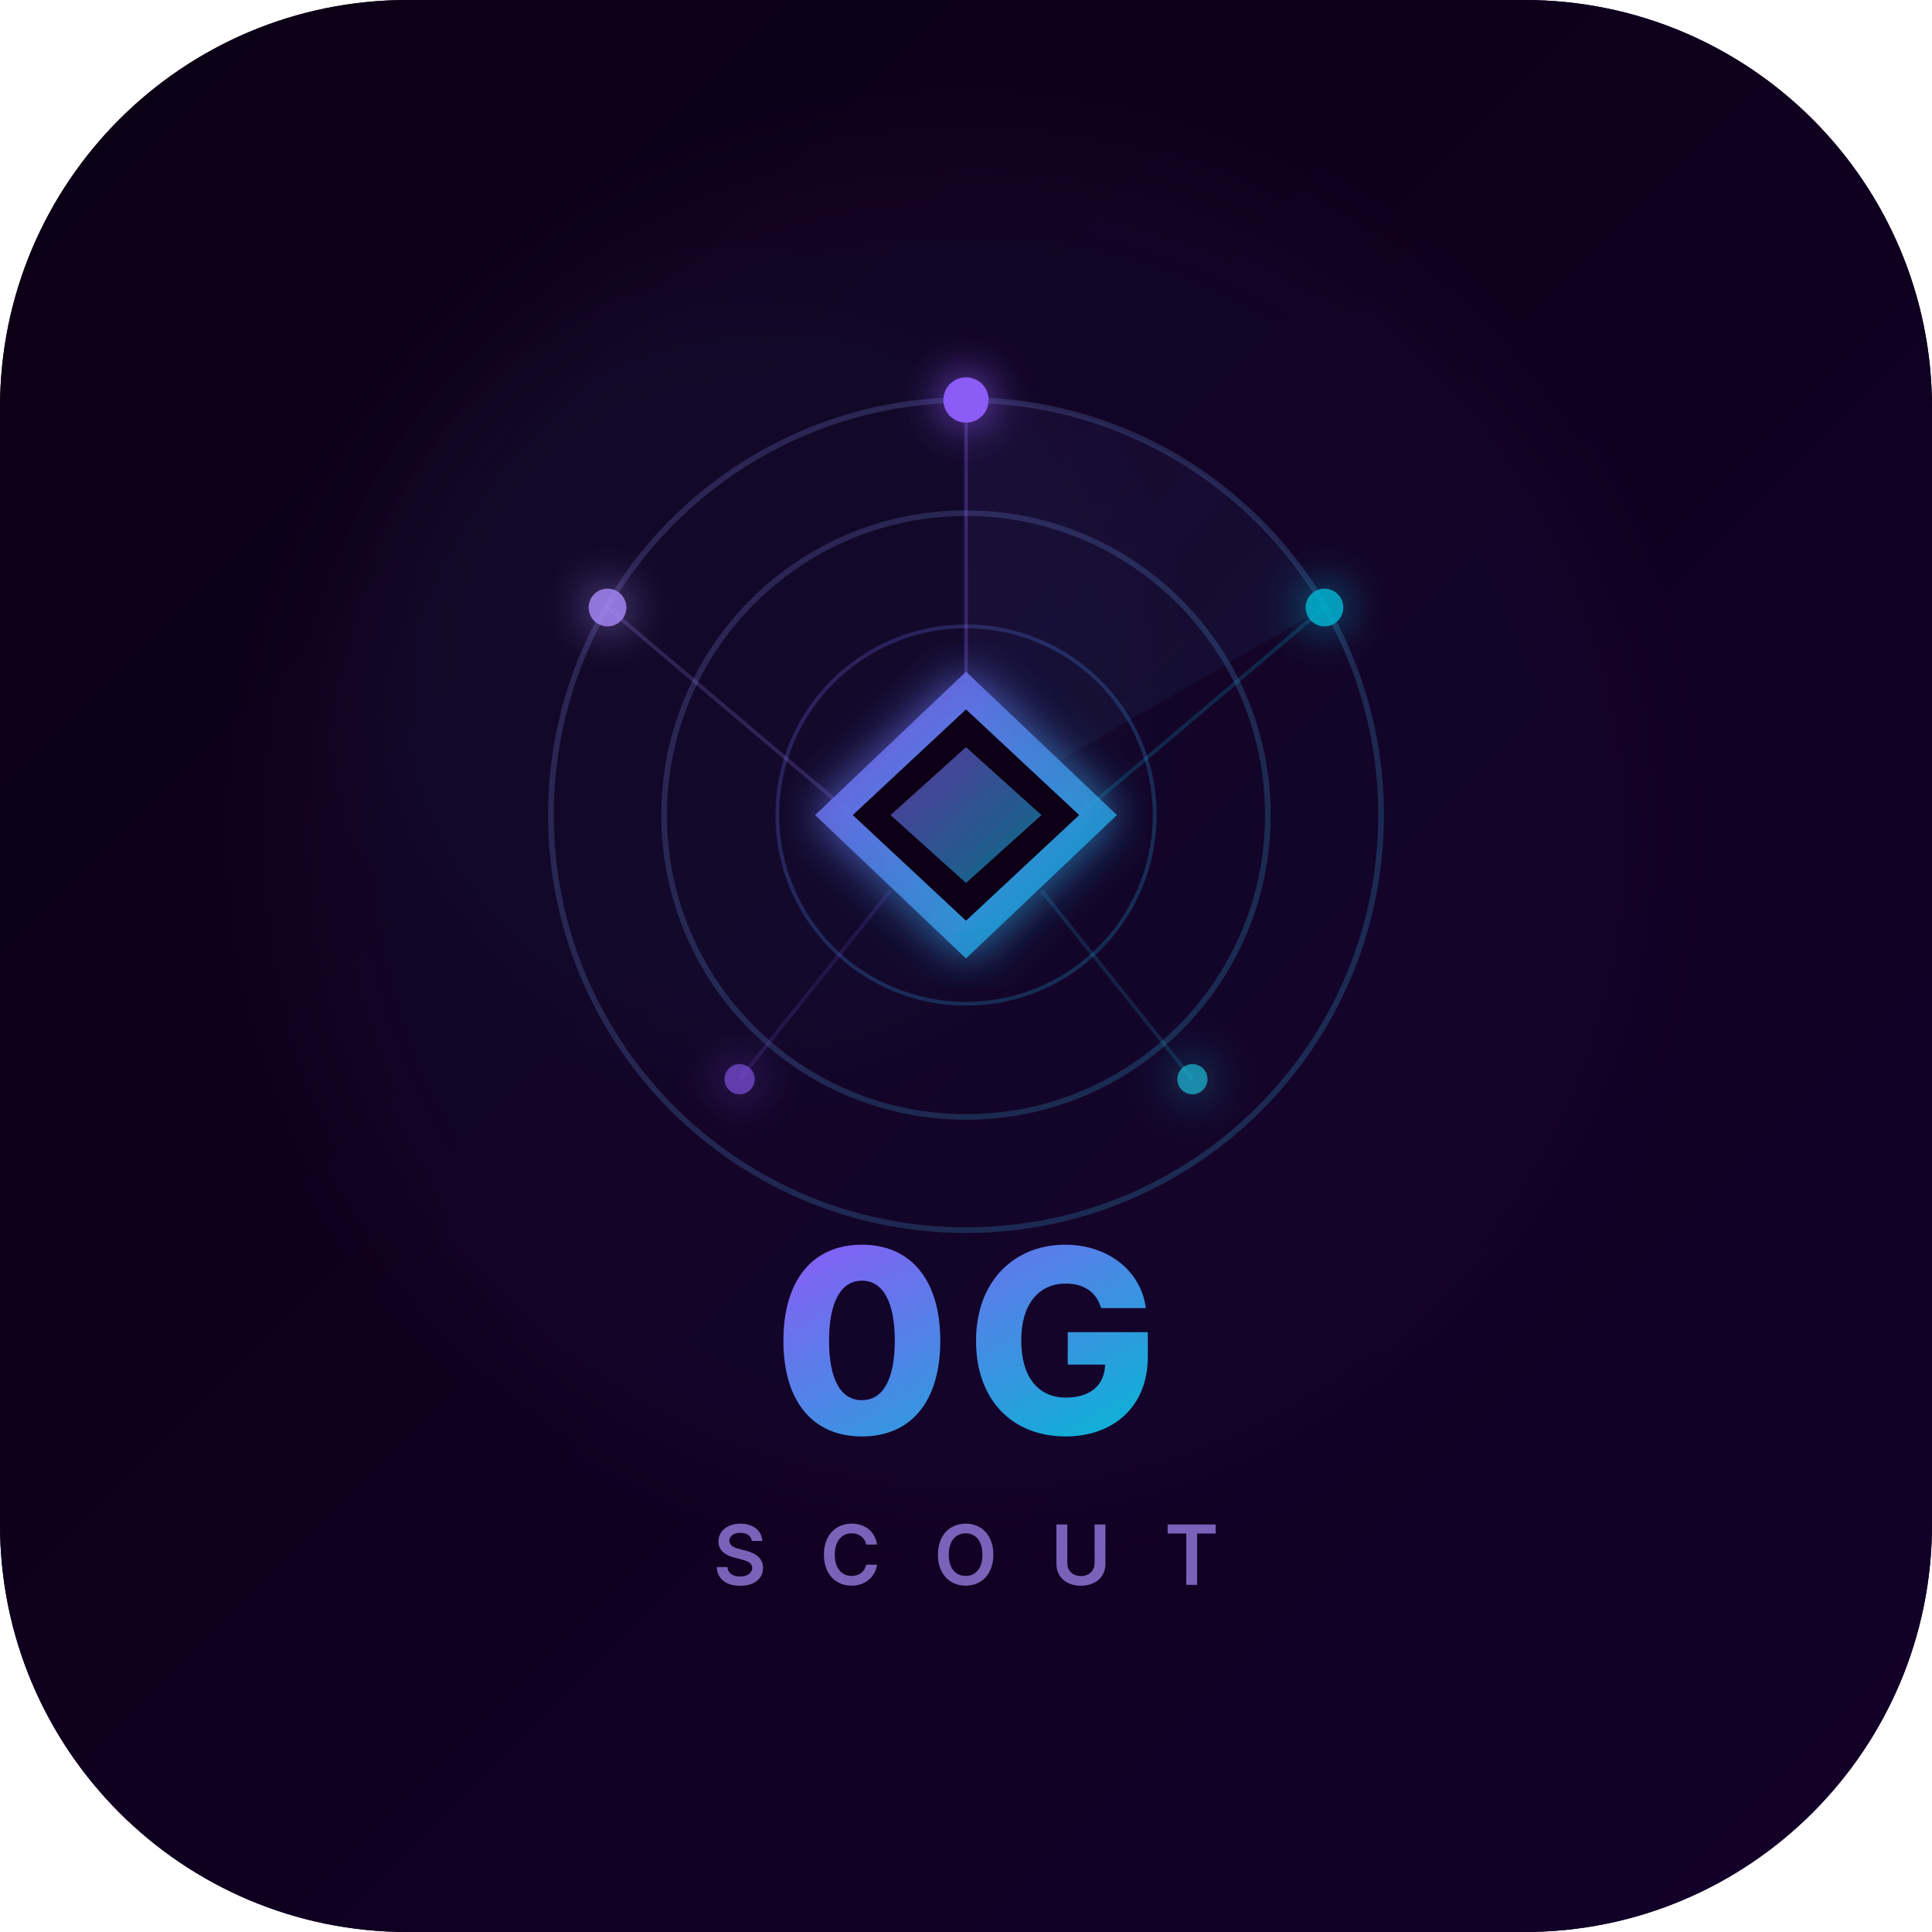
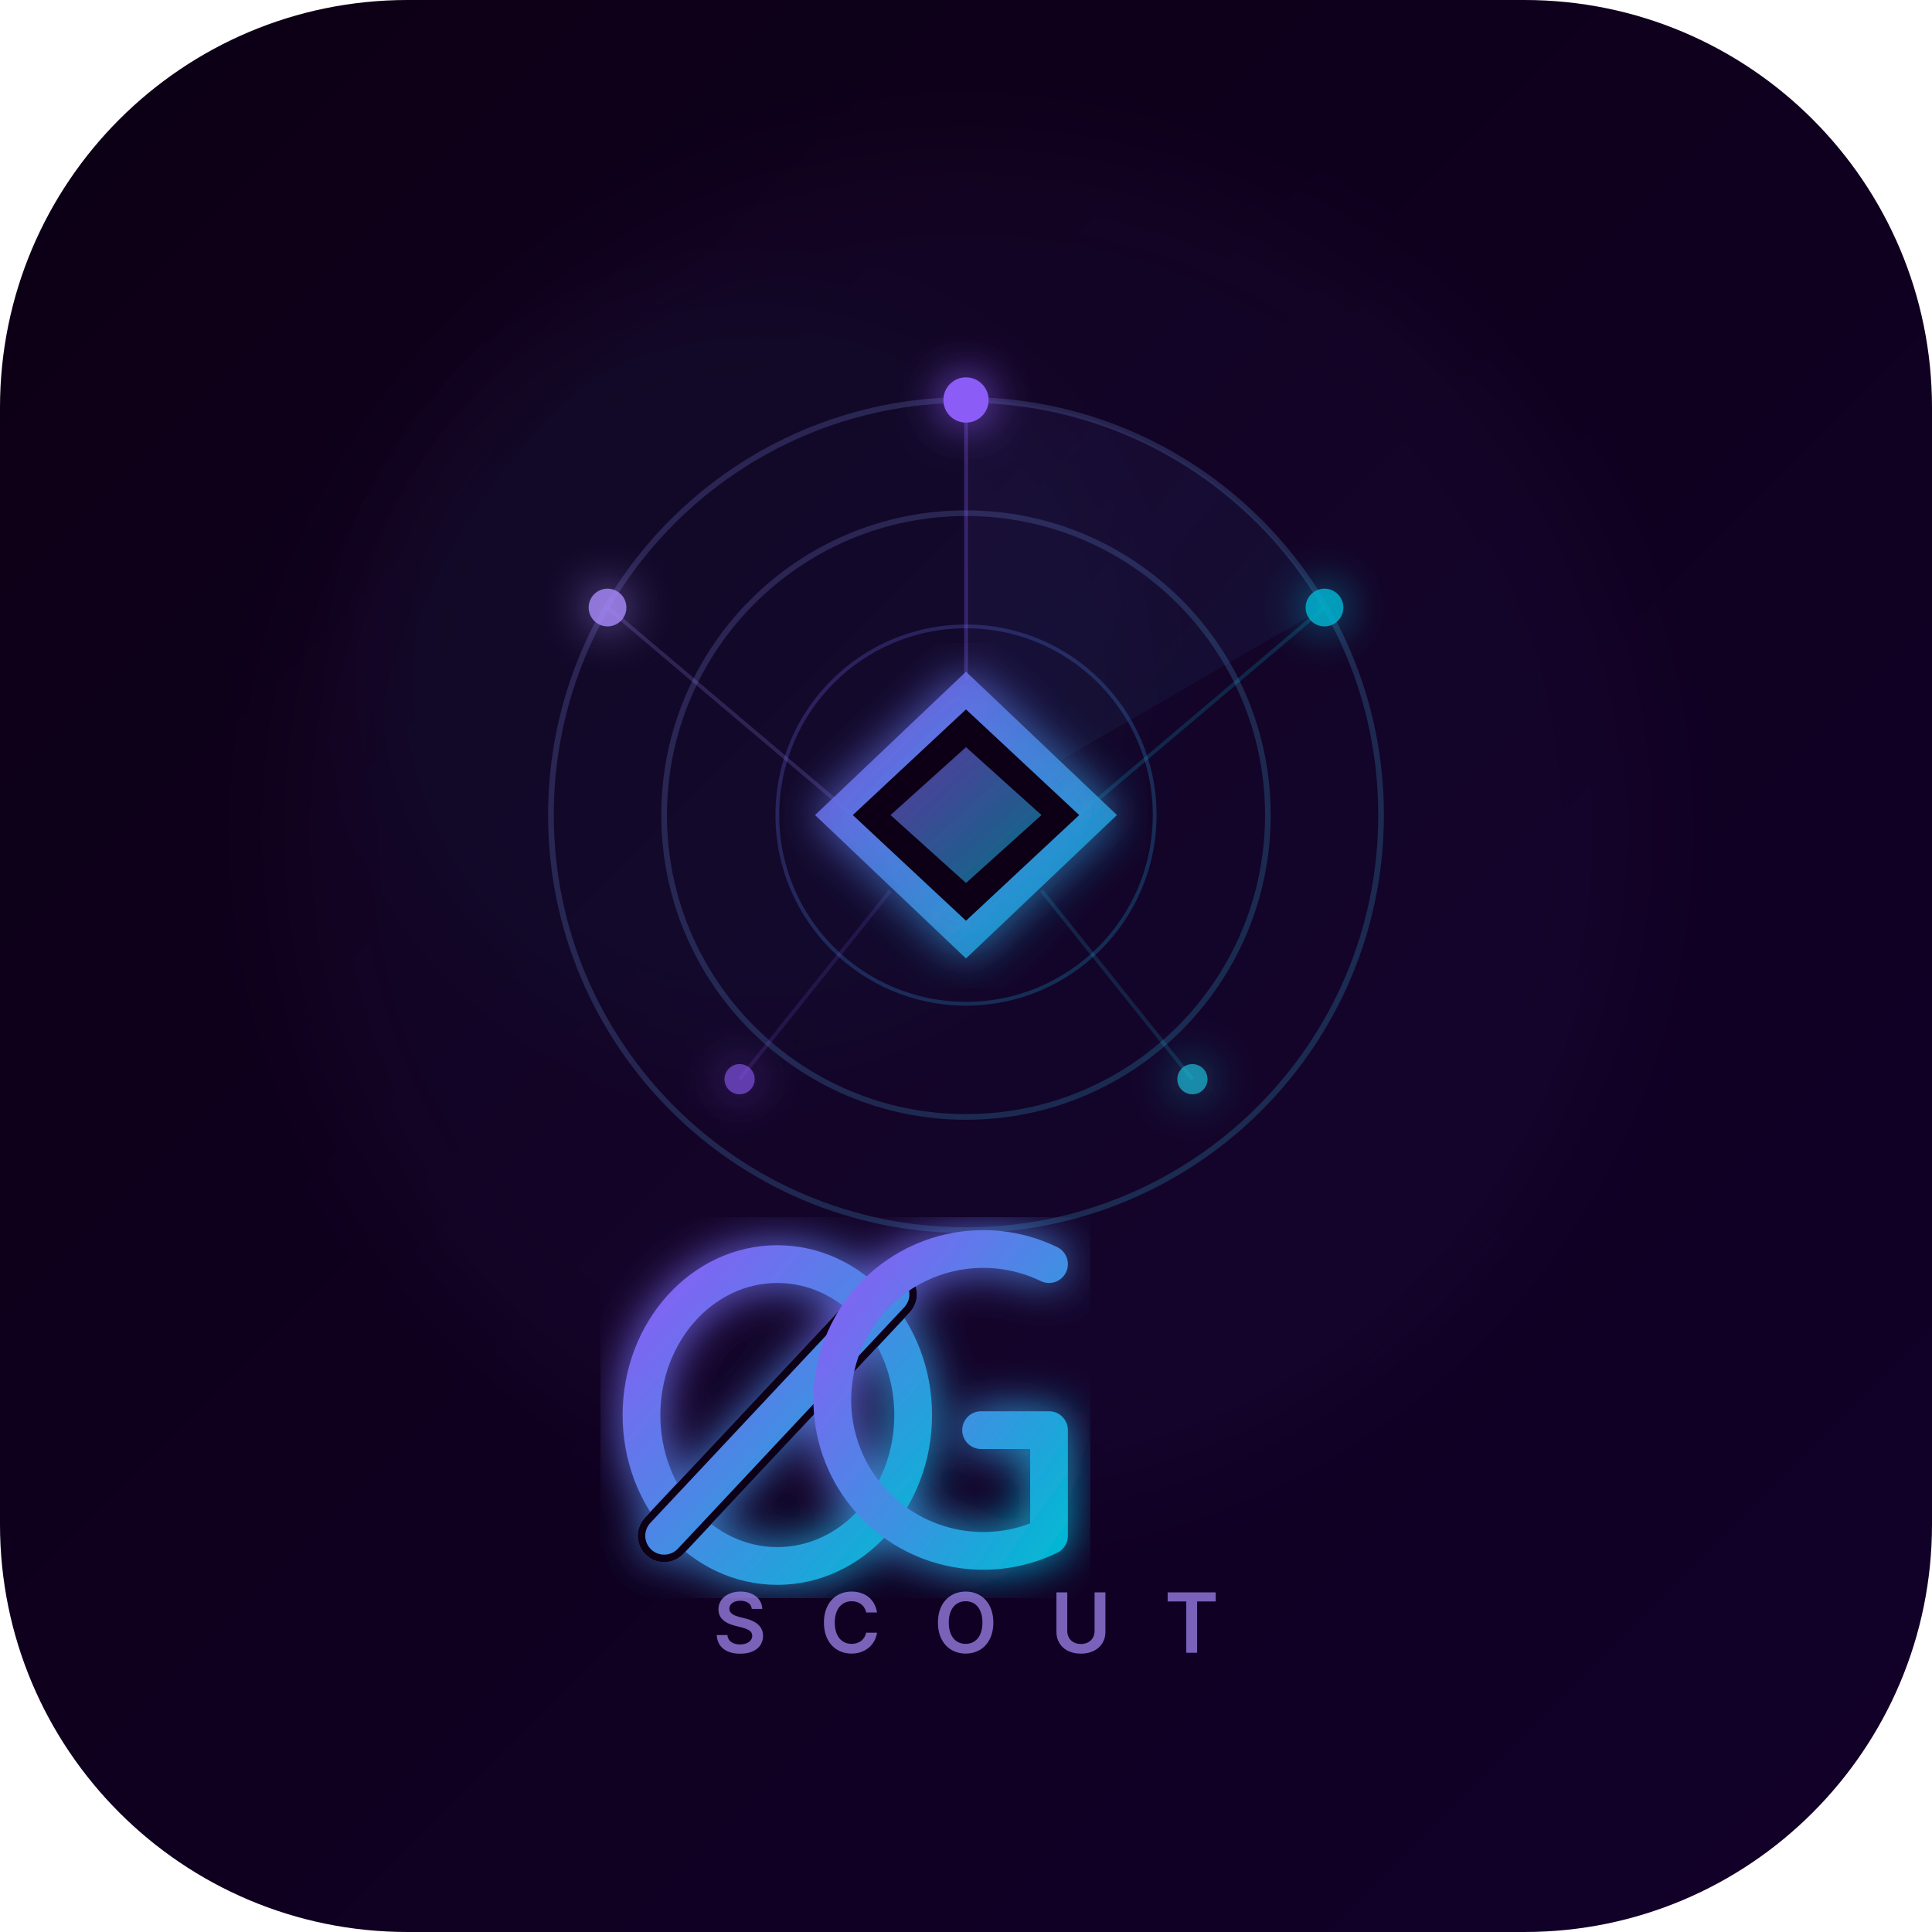
<svg xmlns="http://www.w3.org/2000/svg" viewBox="0 0 512 512" width="512" height="512">
  <defs>
    <linearGradient id="bg" x1="0%" y1="0%" x2="100%" y2="100%">
      <stop offset="0%" style="stop-color:#0c0014;stop-opacity:1" />
      <stop offset="100%" style="stop-color:#12002a;stop-opacity:1" />
    </linearGradient>
    <linearGradient id="accent" x1="0%" y1="0%" x2="100%" y2="100%">
      <stop offset="0%" style="stop-color:#8b5cf6;stop-opacity:1" />
      <stop offset="100%" style="stop-color:#06b6d4;stop-opacity:1" />
    </linearGradient>
    <linearGradient id="ring" x1="0%" y1="0%" x2="100%" y2="100%">
      <stop offset="0%" style="stop-color:#a78bfa;stop-opacity:0.2" />
      <stop offset="100%" style="stop-color:#22d3ee;stop-opacity:0.2" />
    </linearGradient>
    <filter id="glow">
      <feGaussianBlur stdDeviation="6" result="blur" />
      <feMerge>
        <feMergeNode in="blur" />
        <feMergeNode in="SourceGraphic" />
      </feMerge>
    </filter>
    <filter id="softGlow">
      <feGaussianBlur stdDeviation="12" />
    </filter>
    <clipPath id="round">
      <rect width="512" height="512" rx="108" ry="108" />
    </clipPath>
  </defs>
  <g clip-path="url(#round)">
    <rect width="512" height="512" fill="url(#bg)" />
-     <rect width="512" height="512" fill="url(#bg)" opacity="0.98" />
    <circle cx="256" cy="220" r="180" fill="#8b5cf6" opacity="0.04" filter="url(#softGlow)" />
    <circle cx="200" cy="180" r="100" fill="#06b6d4" opacity="0.03" filter="url(#softGlow)" />
    <circle cx="256" cy="216" r="110" fill="none" stroke="url(#ring)" stroke-width="1.5" />
    <circle cx="256" cy="216" r="80" fill="none" stroke="url(#ring)" stroke-width="1.5" />
    <circle cx="256" cy="216" r="50" fill="none" stroke="url(#accent)" stroke-width="1" opacity="0.25" />
    <path d="M 256 216 L 256 106 A 110 110 0 0 1 351 161 Z" fill="url(#accent)" opacity="0.06" />
    <line x1="256" y1="216" x2="256" y2="106" stroke="url(#accent)" stroke-width="2" opacity="0.6" filter="url(#glow)" />
    <g filter="url(#glow)">
      <circle cx="256" cy="106" r="6" fill="#8b5cf6" />
      <circle cx="351" cy="161" r="5" fill="#06b6d4" opacity="0.8" />
      <circle cx="161" cy="161" r="5" fill="#a78bfa" opacity="0.8" />
      <circle cx="316" cy="286" r="4" fill="#22d3ee" opacity="0.6" />
      <circle cx="196" cy="286" r="4" fill="#8b5cf6" opacity="0.6" />
    </g>
    <line x1="256" y1="106" x2="256" y2="180" stroke="#8b5cf6" stroke-width="1" opacity="0.3" />
    <line x1="351" y1="161" x2="286" y2="216" stroke="#06b6d4" stroke-width="1" opacity="0.2" />
    <line x1="161" y1="161" x2="226" y2="216" stroke="#a78bfa" stroke-width="1" opacity="0.2" />
    <line x1="316" y1="286" x2="276" y2="236" stroke="#22d3ee" stroke-width="1" opacity="0.15" />
    <line x1="196" y1="286" x2="236" y2="236" stroke="#8b5cf6" stroke-width="1" opacity="0.15" />
    <g filter="url(#glow)">
      <polygon points="256,178 296,216 256,254 216,216" fill="url(#accent)" opacity="0.85" />
      <polygon points="256,188 286,216 256,244 226,216" fill="#0c0014" />
      <polygon points="256,198 276,216 256,234 236,216" fill="url(#accent)" opacity="0.6" />
    </g>
-     <text x="256" y="380" text-anchor="middle" font-family="Inter, SF Pro Display, system-ui, -apple-system, sans-serif" font-size="68" font-weight="800" letter-spacing="4" fill="url(#accent)">0G</text>
-     <text x="256" y="420" text-anchor="middle" font-family="Inter, SF Pro Display, system-ui, -apple-system, sans-serif" font-size="22" font-weight="600" letter-spacing="14" fill="#a78bfa" opacity="0.7">SCOUT</text>
+     <g transform="translate(256, 375)" filter="url(#glow)">
+       <ellipse cx="-50" cy="0" rx="36" ry="40" fill="none" stroke="url(#accent)" stroke-width="10" />
+       <line x1="-80" y1="32" x2="-20" y2="-32" stroke="#0c0014" stroke-width="14" stroke-linecap="round" />
+       <line x1="-80" y1="32" x2="-20" y2="-32" stroke="url(#accent)" stroke-width="10" stroke-linecap="round" />
+       <path d="M 22 -40 A 40 40 0 1 0 22 32 L 22 4 L 4 4" fill="none" stroke="url(#accent)" stroke-width="10" stroke-linecap="round" stroke-linejoin="round" />
+     </g>
+     <text x="256" y="438" text-anchor="middle" font-family="Inter, SF Pro Display, system-ui, -apple-system, sans-serif" font-size="22" font-weight="600" letter-spacing="14" fill="#a78bfa" opacity="0.7">SCOUT</text>
  </g>
</svg>
